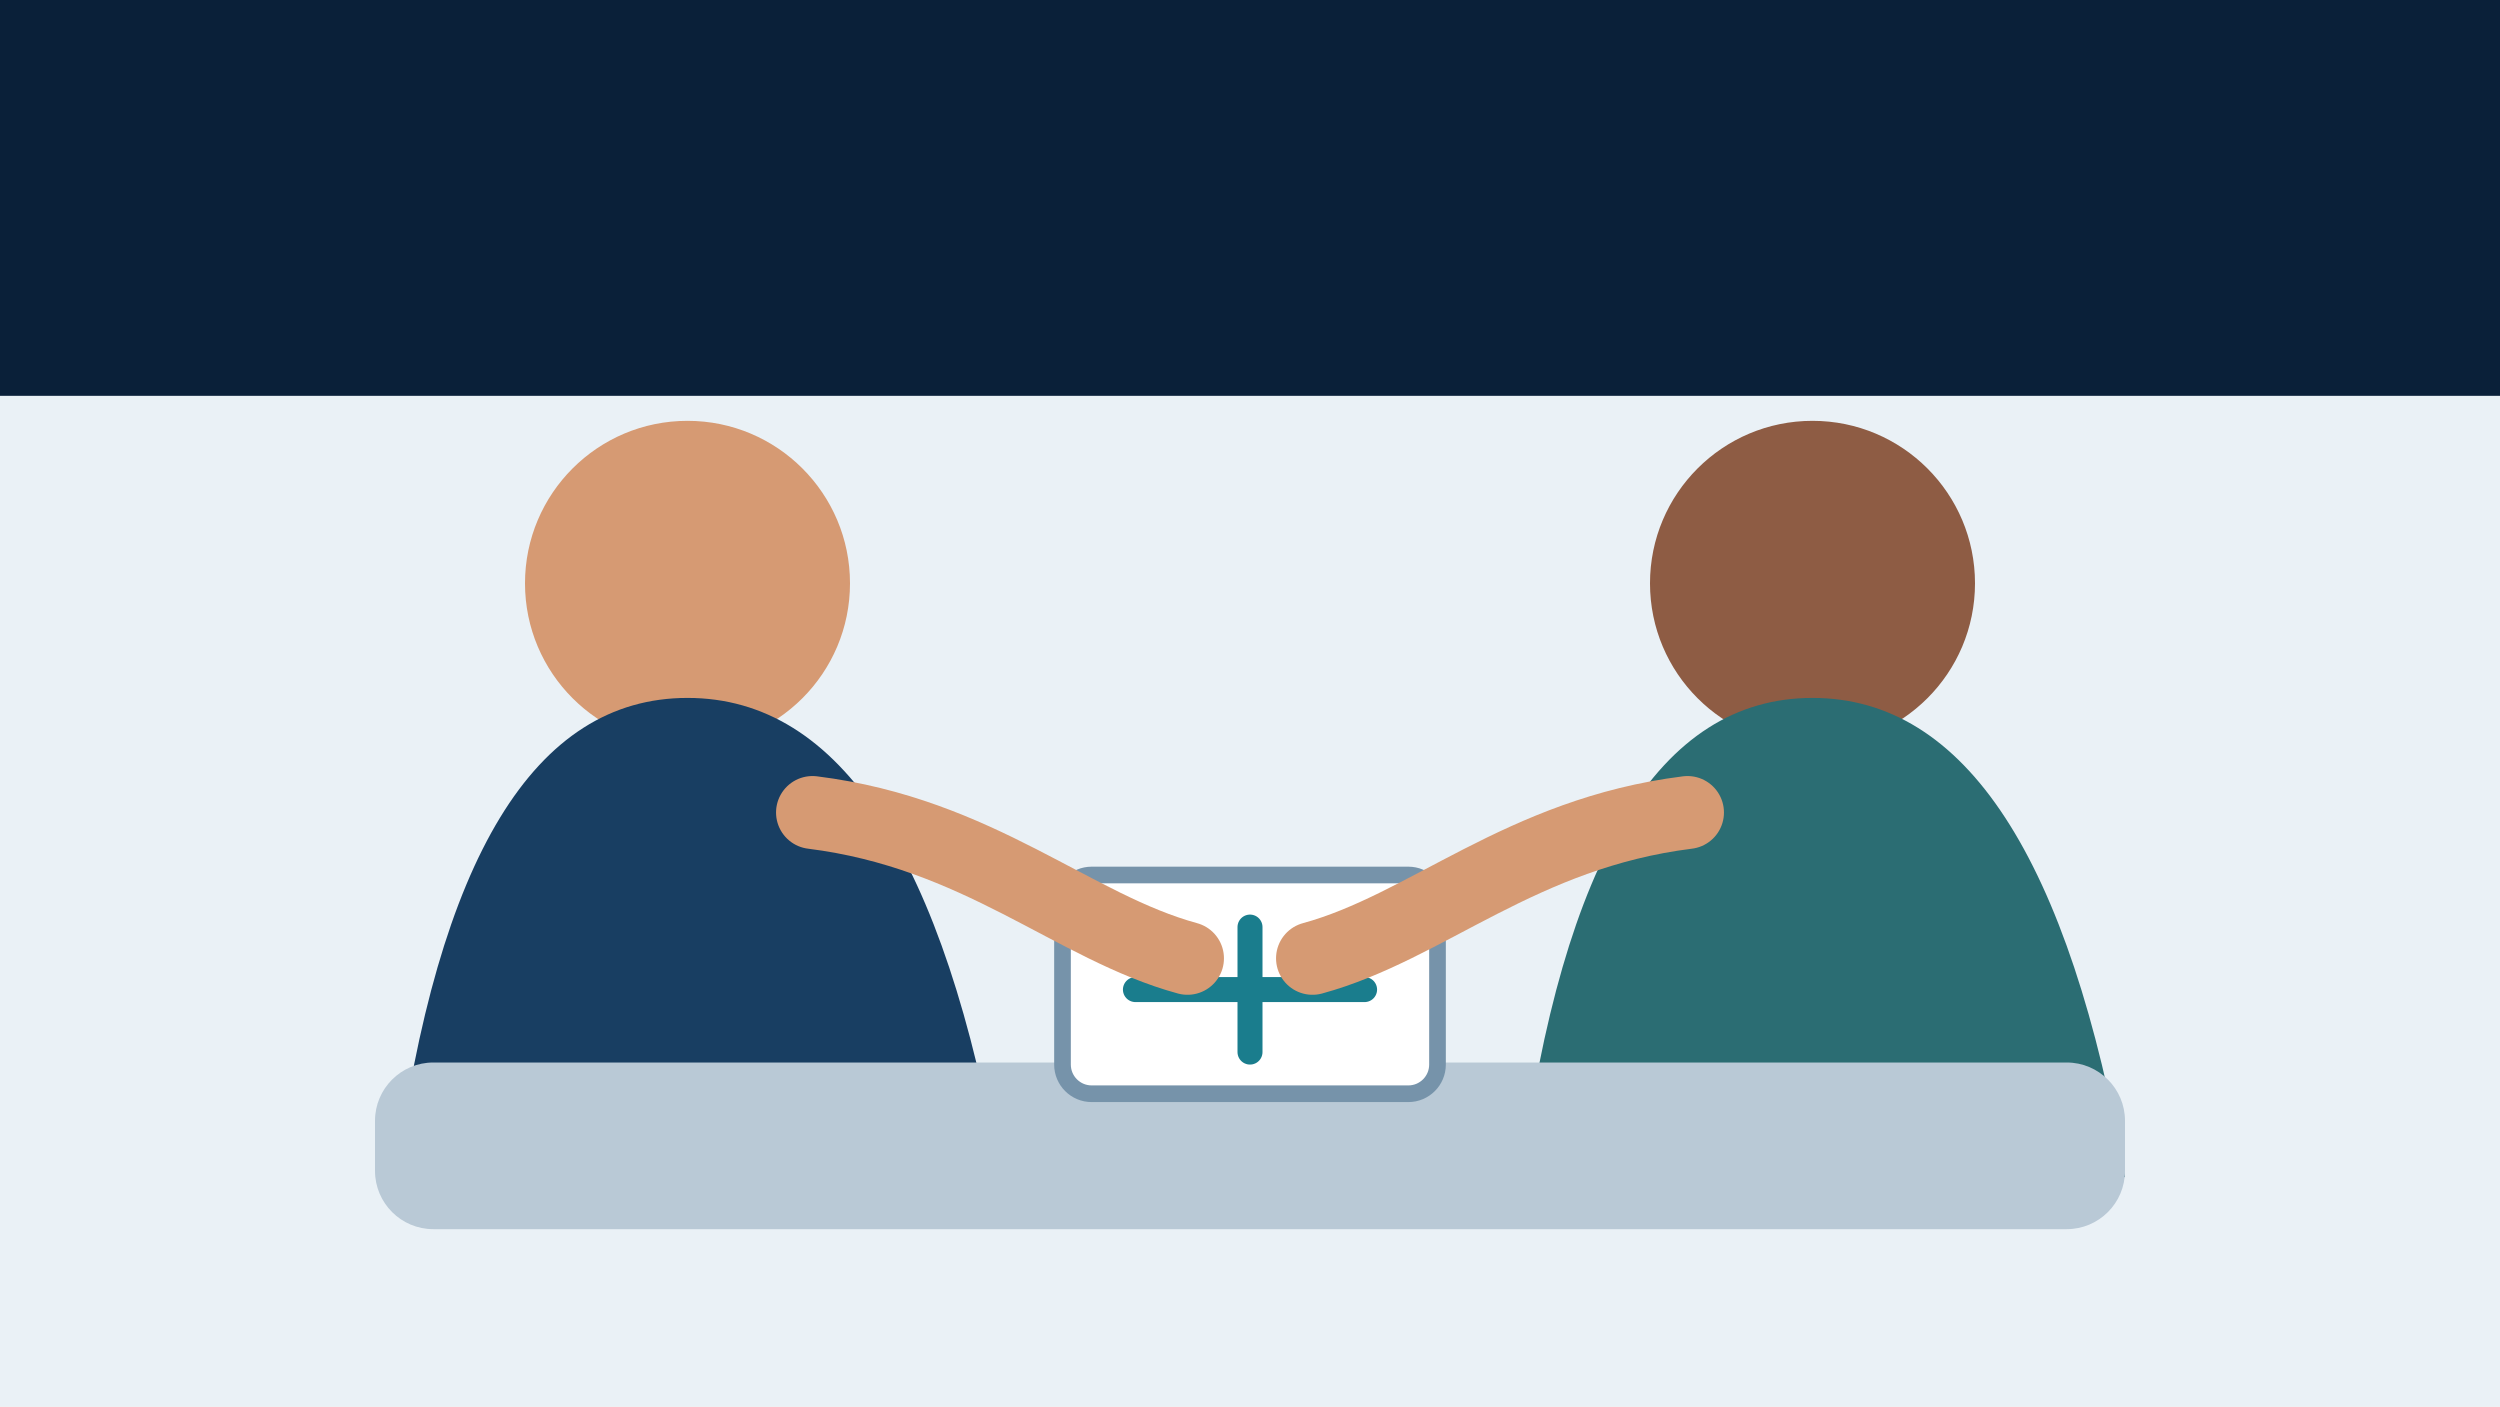
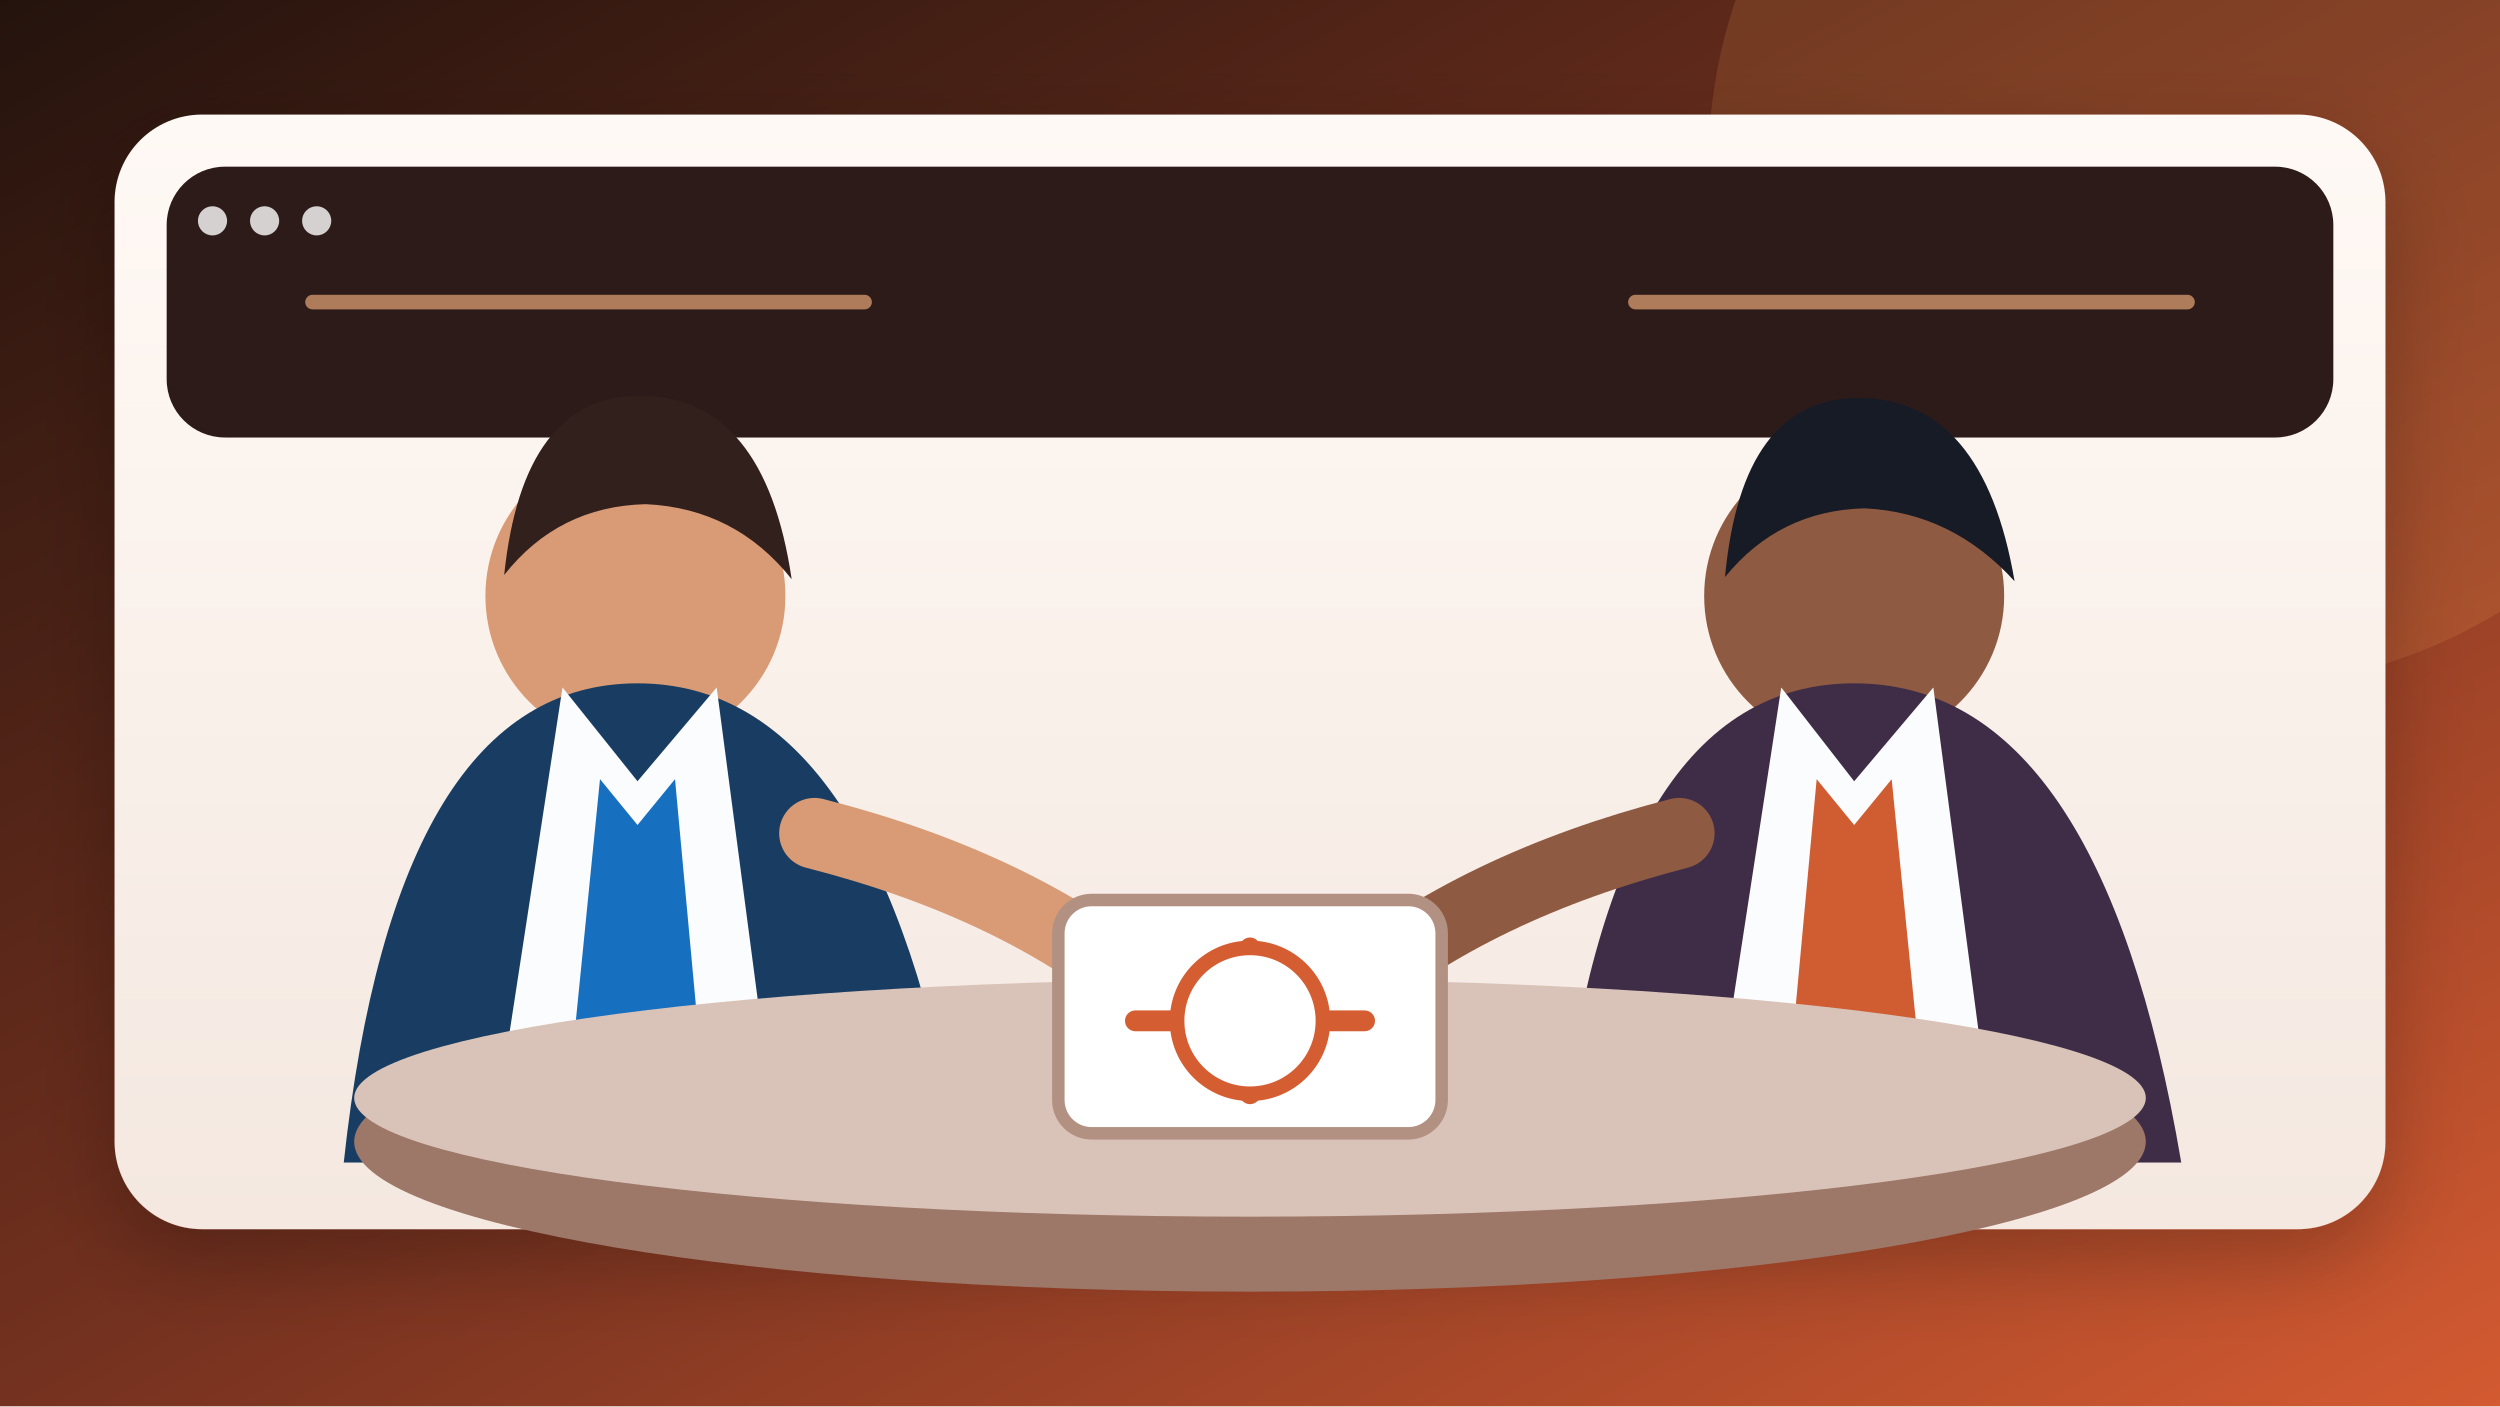
<svg xmlns="http://www.w3.org/2000/svg" viewBox="0 0 1200 675" role="img" aria-labelledby="t d">
-   <rect width="1200" height="675" fill="#eaf1f6" />
-   <rect x="0" y="0" width="1200" height="190" fill="#0a2039" />
-   <circle cx="330" cy="280" r="78" fill="#d69a73" />
-   <path d="M190 565q30-230 140-230t150 230" fill="#183e62" />
-   <circle cx="870" cy="280" r="78" fill="#8e5c44" />
-   <path d="M730 565q30-230 140-230t150 230" fill="#2b6d73" />
-   <rect x="180" y="510" width="840" height="80" rx="28" fill="#b9c9d6" />
-   <rect x="510" y="420" width="180" height="105" rx="14" fill="#fff" stroke="#7693aa" stroke-width="8" />
-   <path d="M545 475h110M600 445v60" stroke="#1a7d8d" stroke-width="12" stroke-linecap="round" />
-   <path d="M390 390c80 10 125 55 180 70M810 390c-80 10-125 55-180 70" fill="none" stroke="#d69a73" stroke-width="35" stroke-linecap="round" />
+   <defs>
+     <linearGradient id="bg" x2="1" y2="1">
+       <stop stop-color="#24130d" />
+       <stop offset=".5" stop-color="#74311f" />
+       <stop offset="1" stop-color="#d35a31" />
+     </linearGradient>
+     <linearGradient id="wall" x2="0" y2="1">
+       <stop stop-color="#fff9f5" />
+       <stop offset="1" stop-color="#f4e8e0" />
+     </linearGradient>
+     <filter id="s">
+       <feDropShadow dx="0" dy="16" stdDeviation="20" flood-opacity=".24" />
+     </filter>
+   </defs>
+   <rect width="1200" height="675" fill="url(#bg)" />
+   <circle cx="1070" cy="80" r="250" fill="#ffb057" opacity=".14" />
+   <rect x="55" y="55" width="1090" height="535" rx="42" fill="url(#wall)" filter="url(#s)" />
+   <rect x="80" y="80" width="1040" height="130" rx="28" fill="#2c1b19" />
+   <path d="M150 145h265M785 145h265" stroke="#f5b07d" stroke-width="7" stroke-linecap="round" opacity=".65" />
+   <g>
+     <circle cx="305" cy="286" r="72" fill="#d99b75" />
+     <path d="M242 276q9-86 65-86 60 0 73 88-27-34-70-36-42 1-68 34" fill="#32201d" />
+     <path d="M165 558q25-230 141-230t155 230" fill="#193d62" />
+     <path d="M270 330l36 45 38-45 30 228H235z" fill="#fbfcfd" />
+     <path d="M288 374l18 22 18-22 12 130-30 34-31-34z" fill="#176fc0" />
+     <path d="M391 400q98 25 160 77" fill="none" stroke="#d99b75" stroke-width="34" stroke-linecap="round" />
+   </g>
+   <g>
+     <circle cx="890" cy="286" r="72" fill="#8f5a42" />
+     <path d="M828 277q8-86 64-86 60 0 75 88-30-33-72-35-41 1-67 33" fill="#171b25" />
+     <path d="M748 558q24-230 142-230t157 230" fill="#3f2d47" />
+     <path d="M855 330l35 45 38-45 30 228H820z" fill="#fbfcfd" />
+     <path d="M872 374l18 22 18-22 13 130-31 34-30-34z" fill="#d05d32" />
+     <path d="M806 400q-97 25-160 77" fill="none" stroke="#8f5a42" stroke-width="34" stroke-linecap="round" />
+   </g>
+   <ellipse cx="600" cy="548" rx="430" ry="72" fill="#9d7768" />
+   <ellipse cx="600" cy="527" rx="430" ry="57" fill="#d9c3b8" />
+   <rect x="508" y="432" width="184" height="112" rx="16" fill="#fff" stroke="#b39182" stroke-width="6" />
+   <path d="M545 490h110" stroke="#d45d32" stroke-width="10" stroke-linecap="round" />
+   <path d="M600 455v70" stroke="#d45d32" stroke-width="10" stroke-linecap="round" />
+   <circle cx="600" cy="490" r="35" fill="#fff" stroke="#d45d32" stroke-width="7" />
+   <g fill="#fff" opacity=".8">
+     <circle cx="102" cy="106" r="7" />
+     <circle cx="127" cy="106" r="7" />
+     <circle cx="152" cy="106" r="7" />
+   </g>
</svg>
